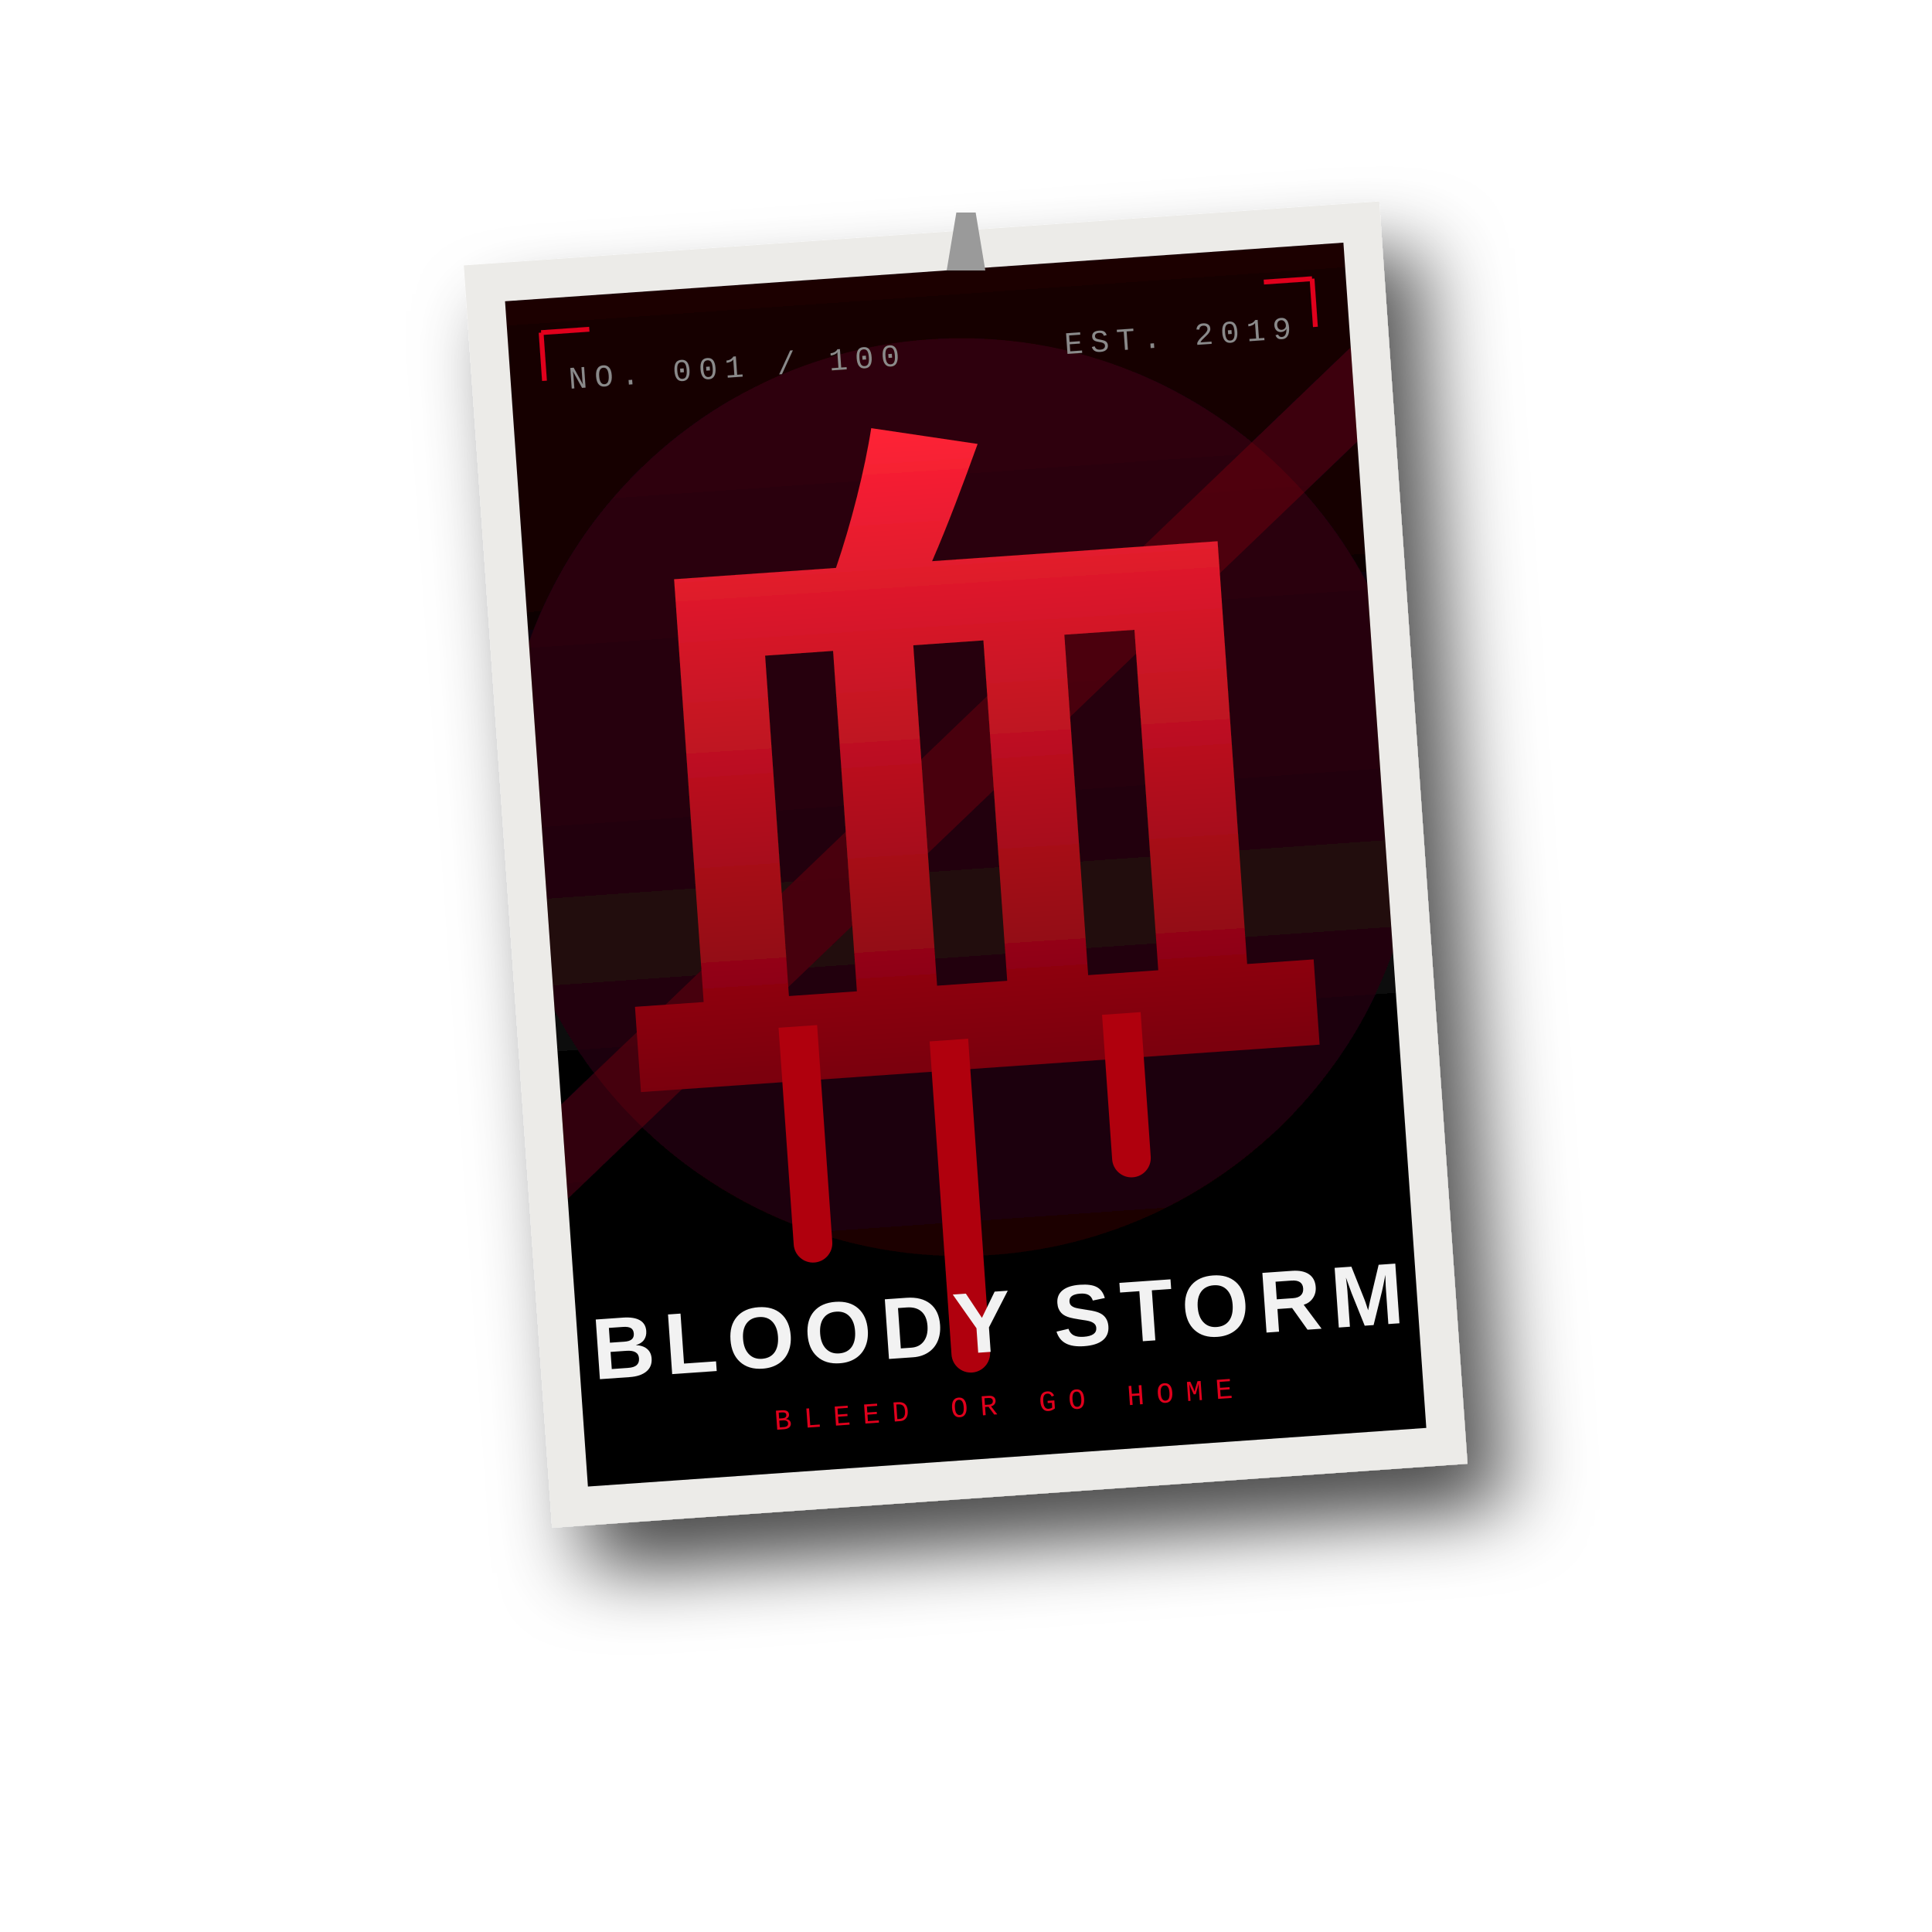
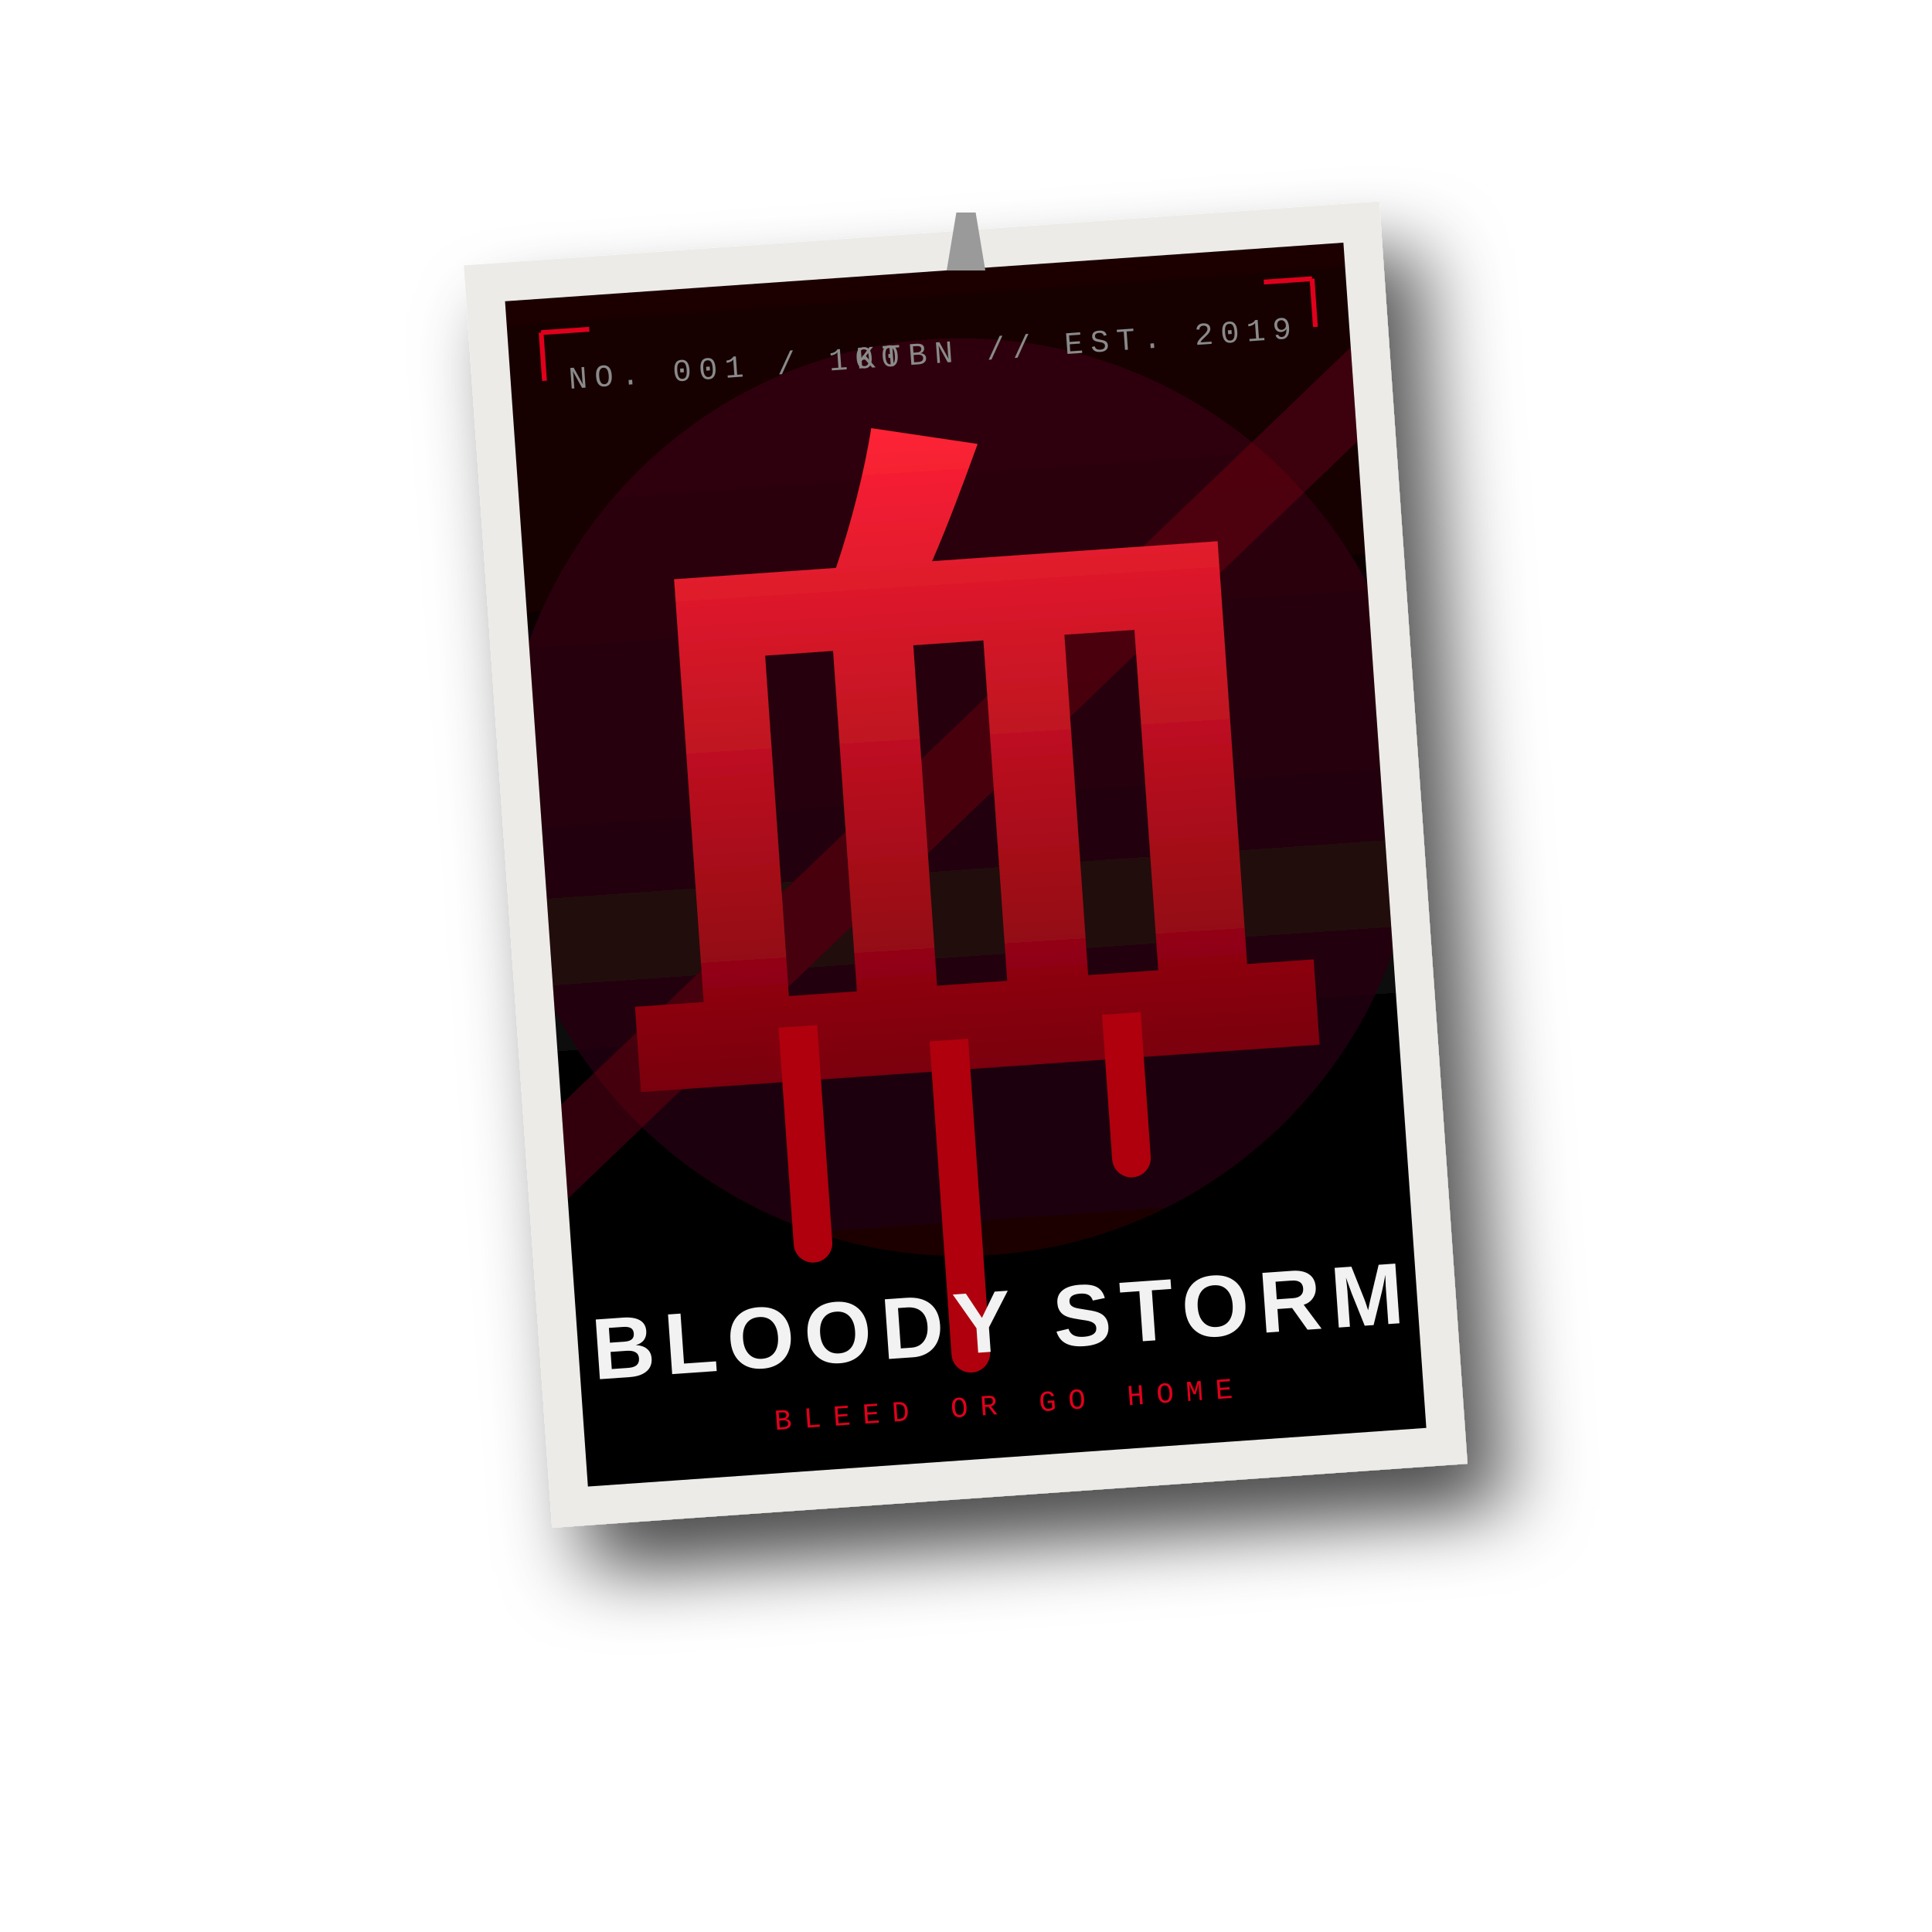
<svg xmlns="http://www.w3.org/2000/svg" viewBox="0 0 800 800">
  <defs>
    <filter id="ds" x="-20%" y="-20%" width="140%" height="140%">
      <feDropShadow dx="14" dy="20" stdDeviation="16" flood-color="#000" flood-opacity=".7" />
    </filter>
    <linearGradient id="bg" x1="0" y1="0" x2="0" y2="1">
      <stop offset="0" stop-color="#1a0205" />
      <stop offset=".55" stop-color="#080808" />
      <stop offset="1" stop-color="#000" />
    </linearGradient>
    <linearGradient id="red" x1="0" y1="0" x2="0" y2="1">
      <stop offset="0" stop-color="#ff2236" />
      <stop offset="1" stop-color="#7a000b" />
    </linearGradient>
    <clipPath id="art">
      <rect x="226" y="112" width="348" height="492" />
    </clipPath>
  </defs>
  <g transform="rotate(-4 400 360)" filter="url(#ds)">
    <rect x="210" y="96" width="380" height="524" fill="#ecebe8" />
    <rect x="226" y="112" width="348" height="492" fill="url(#bg)" />
    <g clip-path="url(#art)">
      <circle cx="400" cy="330" r="190" fill="#e0001b" fill-opacity=".12" />
      <path d="M160 520 L640 120" stroke="#e0001b" stroke-opacity=".2" stroke-width="30" />
      <text x="400" y="430" text-anchor="middle" font-family="'Noto Sans JP','Hiragino Sans','Yu Gothic','Meiryo',sans-serif" font-weight="900" font-size="300" fill="url(#red)">血</text>
      <path d="M318 420 v90 a8 8 0 0 0 16 0 v-90 Z M380 430 v130 a8 8 0 0 0 16 0 v-130 Z M452 424 v60 a8 8 0 0 0 16 0 v-60 Z" fill="#b0000e" />
      <text x="250" y="150" font-family="'Courier New',monospace" font-size="13" letter-spacing="3" fill="#8a8a8a">NO. 001 / 100</text>
-       <text x="550" y="150" text-anchor="end" font-family="'Courier New',monospace" font-size="13" letter-spacing="3" fill="#8a8a8a">EST. 2019</text>
+       <text x="550" y="150" text-anchor="end" font-family="'Courier New',monospace" font-size="13" letter-spacing="3" fill="#8a8a8a">KTBN // EST. 2019</text>
      <text x="400" y="560" text-anchor="middle" font-family="Impact,'Arial Black','Helvetica Neue',Arial,sans-serif" font-weight="900" font-size="36" letter-spacing="4" fill="#f2f2f2">BLOODY STORM</text>
      <text x="400" y="586" text-anchor="middle" font-family="'Courier New',monospace" font-size="12" letter-spacing="5" fill="#e0001b">BLEED OR GO HOME</text>
      <path d="M240 126 h20 M240 126 v20 M560 126 h-20 M560 126 v20" stroke="#e0001b" stroke-width="2" />
    </g>
  </g>
  <path d="M396 88 L404 88 L408 112 L392 112 Z" fill="#9a9a9a" />
</svg>
